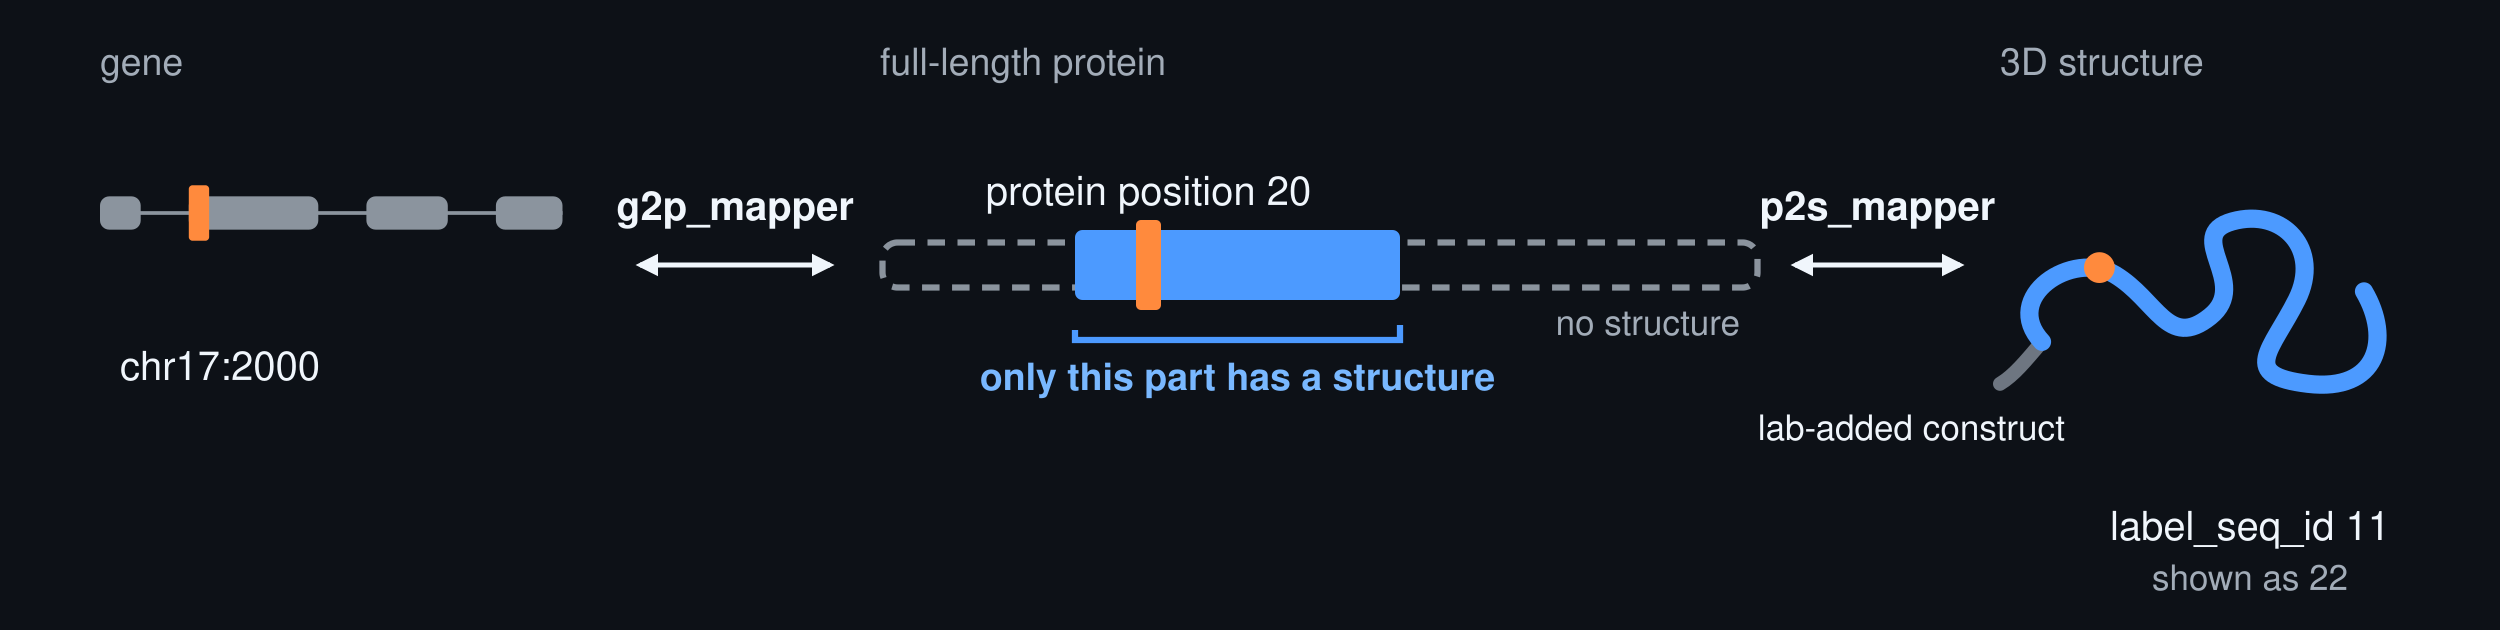
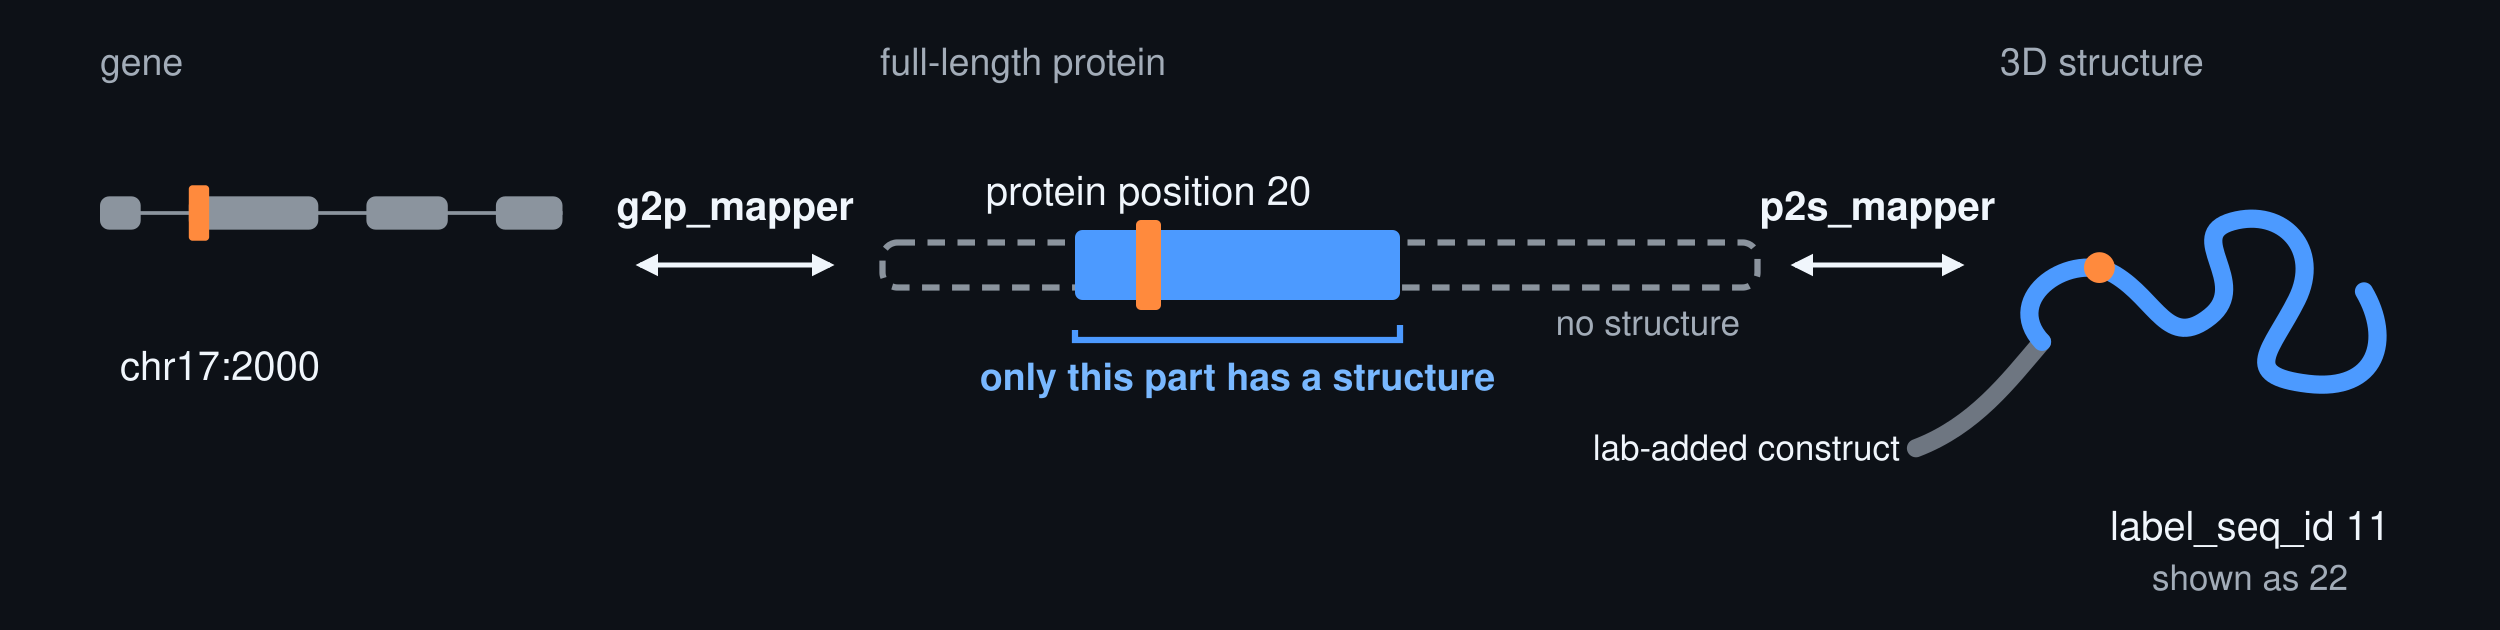
<svg xmlns="http://www.w3.org/2000/svg" width="1000" height="252" viewBox="0 0 1000 252" role="img" aria-label="A gene maps to a full-length protein, only part of which has a 3D structure; p2s_mapper maps that part to the structure" font-family="-apple-system, BlinkMacSystemFont, 'Segoe UI', Helvetica, Arial, sans-serif">
  <defs>
    <marker id="head" viewBox="0 0 10 10" refX="8" refY="5" markerWidth="9" markerHeight="9" orient="auto-start-reverse" markerUnits="userSpaceOnUse">
      <path d="M0,0 L10,5 L0,10 z" fill="#f0f6fc" />
    </marker>
  </defs>
  <rect width="1000" height="252" fill="#0d1117" />
  <text x="40" y="30" fill="#a2acb8" font-size="15" text-anchor="start">gene</text>
  <g transform="translate(40,26) scale(0.74) translate(-40,0)">
    <line x1="40" y1="80" x2="290" y2="80" stroke="#8b949e" stroke-width="2" />
    <rect x="40" y="71" width="22" height="18" rx="5" fill="#8b949e" />
    <rect x="88" y="71" width="70" height="18" rx="5" fill="#8b949e" />
    <rect x="184" y="71" width="44" height="18" rx="5" fill="#8b949e" />
    <rect x="254" y="71" width="36" height="18" rx="5" fill="#8b949e" />
    <rect x="88" y="65" width="11" height="30" rx="2" fill="#ff8a3d" />
  </g>
  <text x="88" y="152" fill="#f0f6fc" font-size="16" text-anchor="middle">chr17:2000</text>
  <line x1="256" y1="106" x2="332" y2="106" stroke="#f0f6fc" stroke-width="2" marker-start="url(#head)" marker-end="url(#head)" />
  <text x="294" y="88" fill="#f0f6fc" font-size="16" text-anchor="middle" font-weight="600">g2p_mapper</text>
  <text x="352" y="30" fill="#a2acb8" font-size="15" text-anchor="start">full-length protein</text>
  <rect x="353" y="97" width="350" height="18" rx="6" fill="none" stroke="#8b949e" stroke-width="2.5" stroke-dasharray="7 5" />
  <rect x="430" y="92" width="130" height="28" rx="3" fill="#4c9aff" />
  <rect x="454.4" y="88" width="10" height="36" rx="2" fill="#ff8a3d" />
  <text x="459.4" y="82" fill="#f0f6fc" font-size="16" text-anchor="middle">protein position 20</text>
  <path d="M430 132 V136 H560 V130" fill="none" stroke="#4c9aff" stroke-width="2.5" />
  <text x="495" y="156" fill="#79b8ff" font-size="15" text-anchor="middle" font-weight="600">only this part has a structure</text>
  <text x="696" y="134" fill="#a2acb8" font-size="14" text-anchor="end">no structure</text>
  <line x1="718" y1="106" x2="784" y2="106" stroke="#f0f6fc" stroke-width="2" marker-start="url(#head)" marker-end="url(#head)" />
  <text x="751" y="88" fill="#f0f6fc" font-size="16" text-anchor="middle" font-weight="600">p2s_mapper</text>
  <text x="800" y="30" fill="#a2acb8" font-size="15" text-anchor="start">3D structure</text>
  <g transform="translate(632,-10) scale(0.56)">
-     <path d="M300,292 C310,286 318,276 330,262" fill="none" stroke="#6e7681" stroke-width="10" stroke-linecap="round" />
+     <path d="M240,338 C282,322 306,290 330,262" fill="none" stroke="#6e7681" stroke-width="13" stroke-linecap="round" />
    <path d="M330,262 C300,230 352,196 382,214 S420,268 450,244 S430,186 466,176 S530,196 512,232 S470,286 520,292 S580,260 560,226" fill="none" stroke="#4c9aff" stroke-width="13" stroke-linecap="round" stroke-linejoin="round" />
    <circle cx="371" cy="209" r="11" fill="#ff8a3d" />
  </g>
-   <text x="826" y="176" fill="#f0f6fc" font-size="14" text-anchor="end">lab-added construct</text>
+   <text x="760" y="184" fill="#f0f6fc" font-size="14" text-anchor="end">lab-added construct</text>
  <text x="900" y="216" fill="#f0f6fc" font-size="16" text-anchor="middle">label_seq_id 11</text>
  <text x="900" y="236" fill="#a2acb8" font-size="14" text-anchor="middle">shown as 22</text>
</svg>
